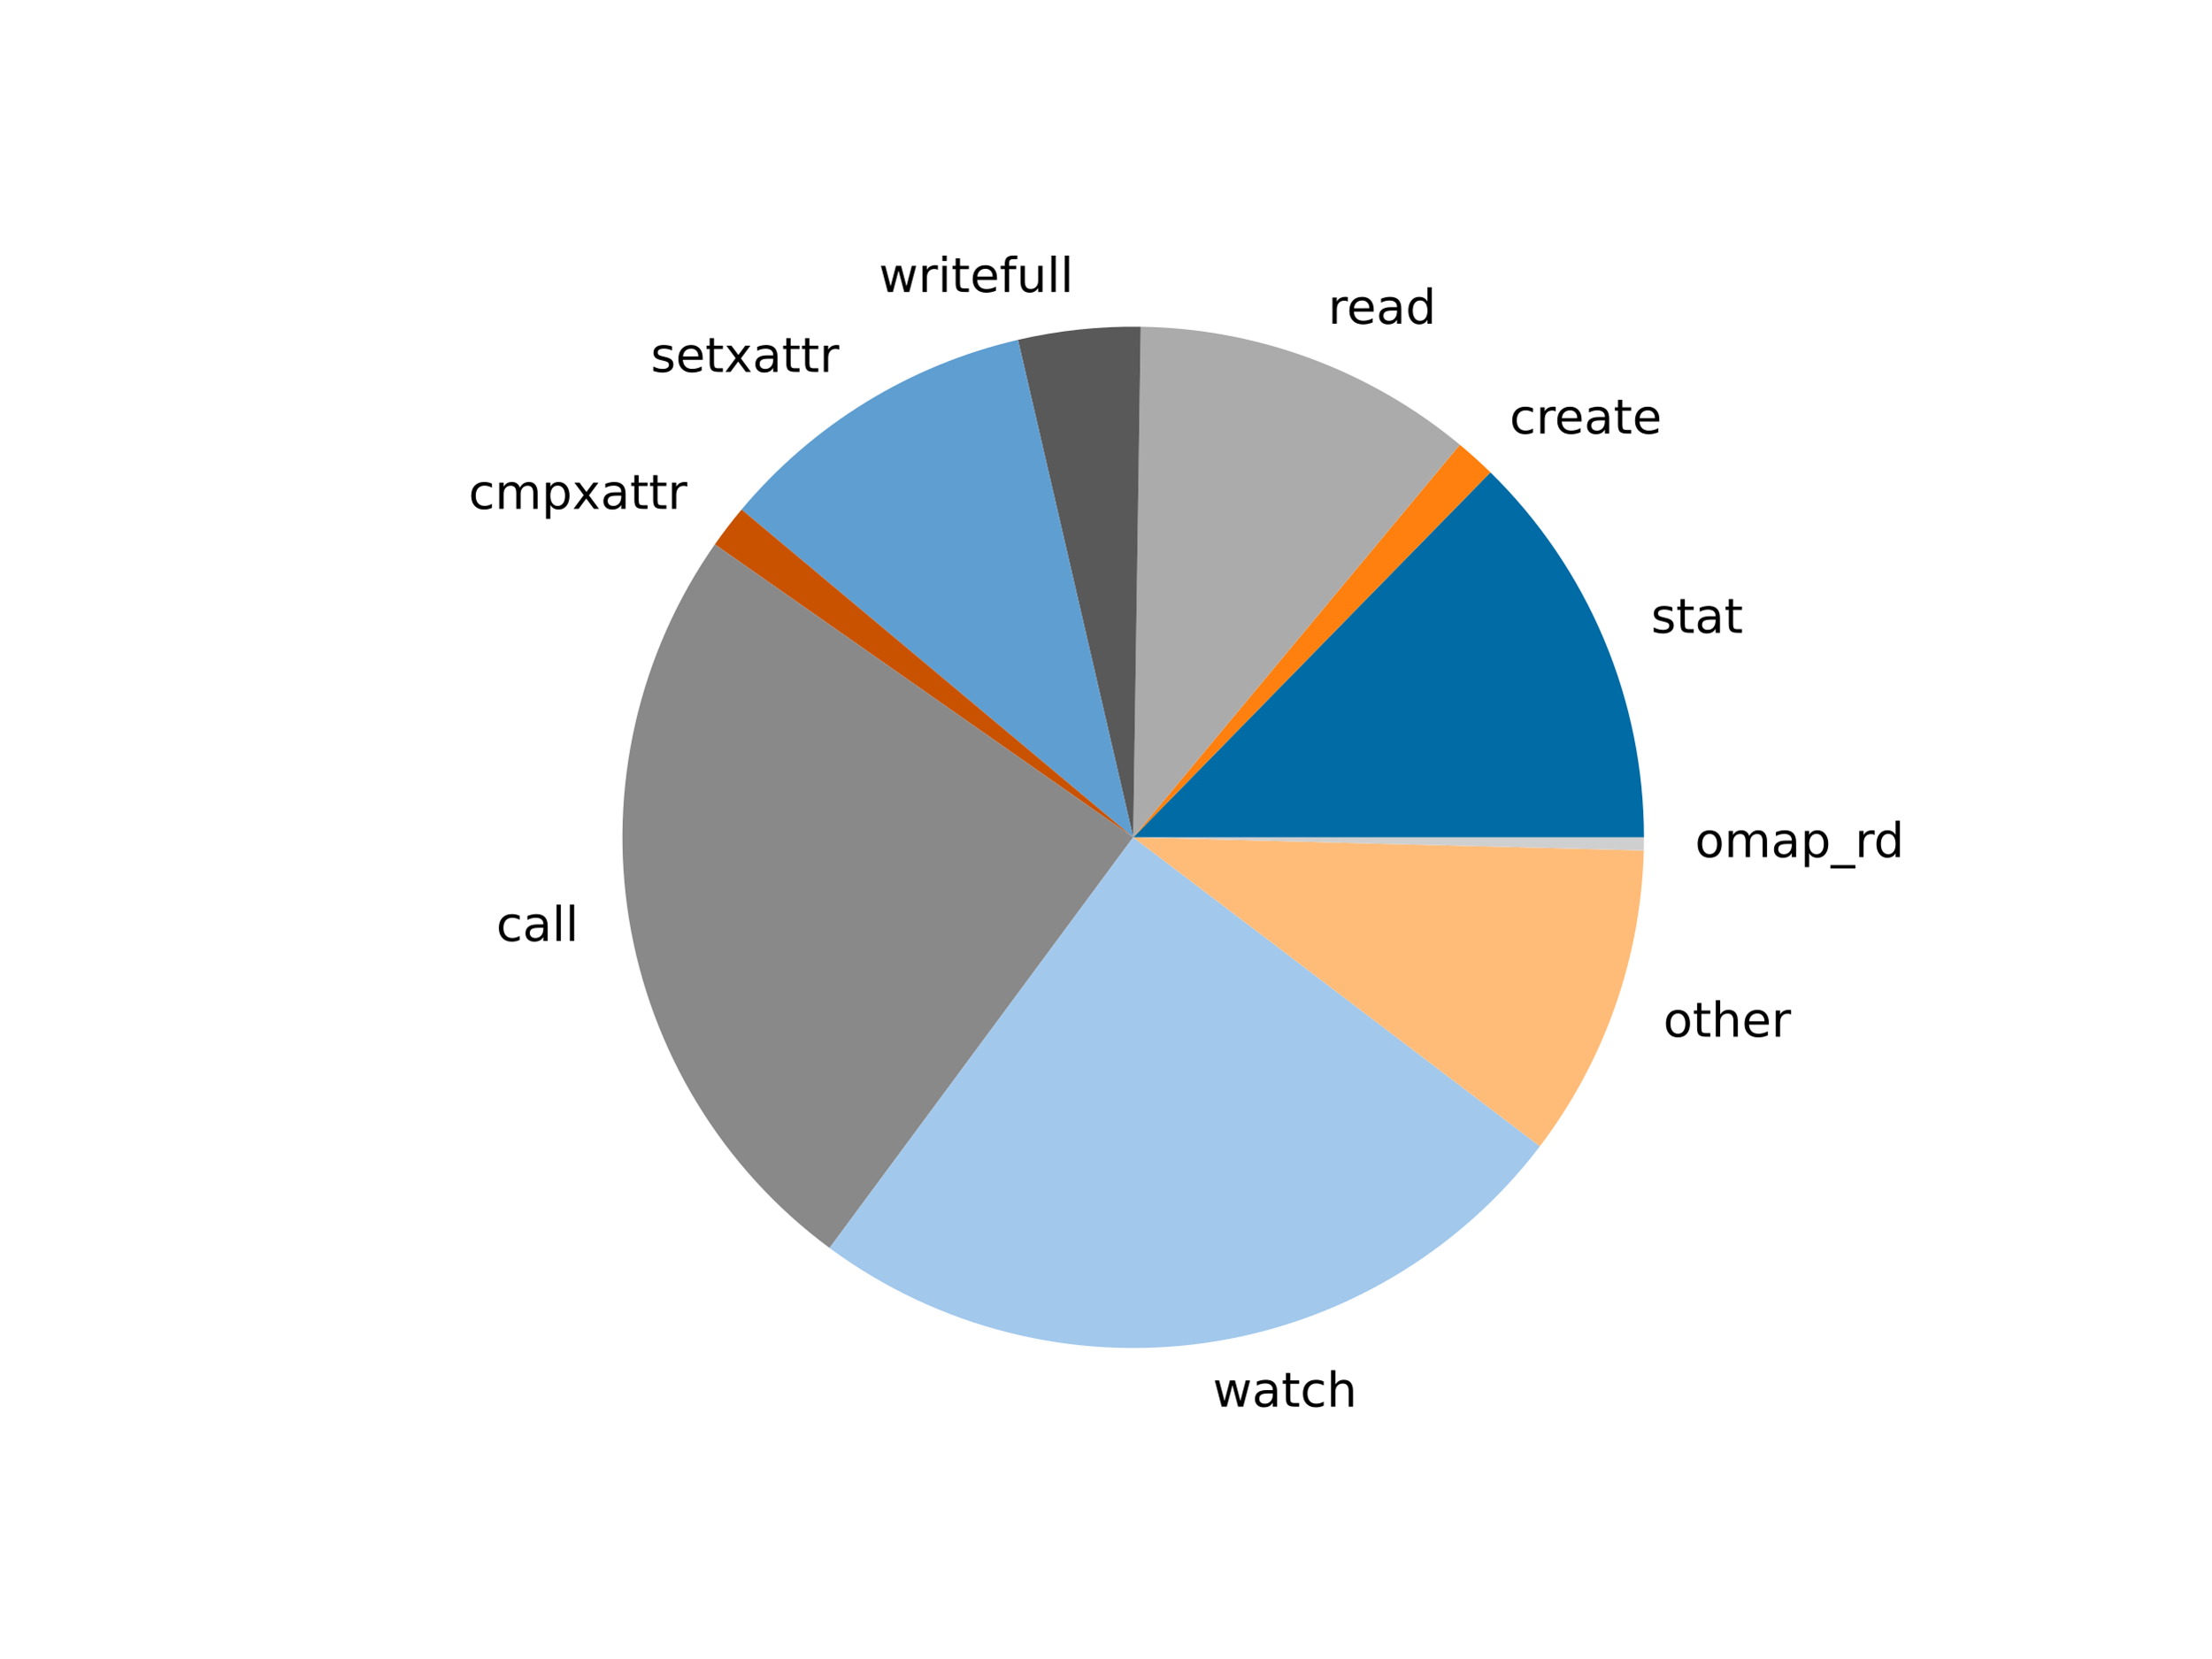
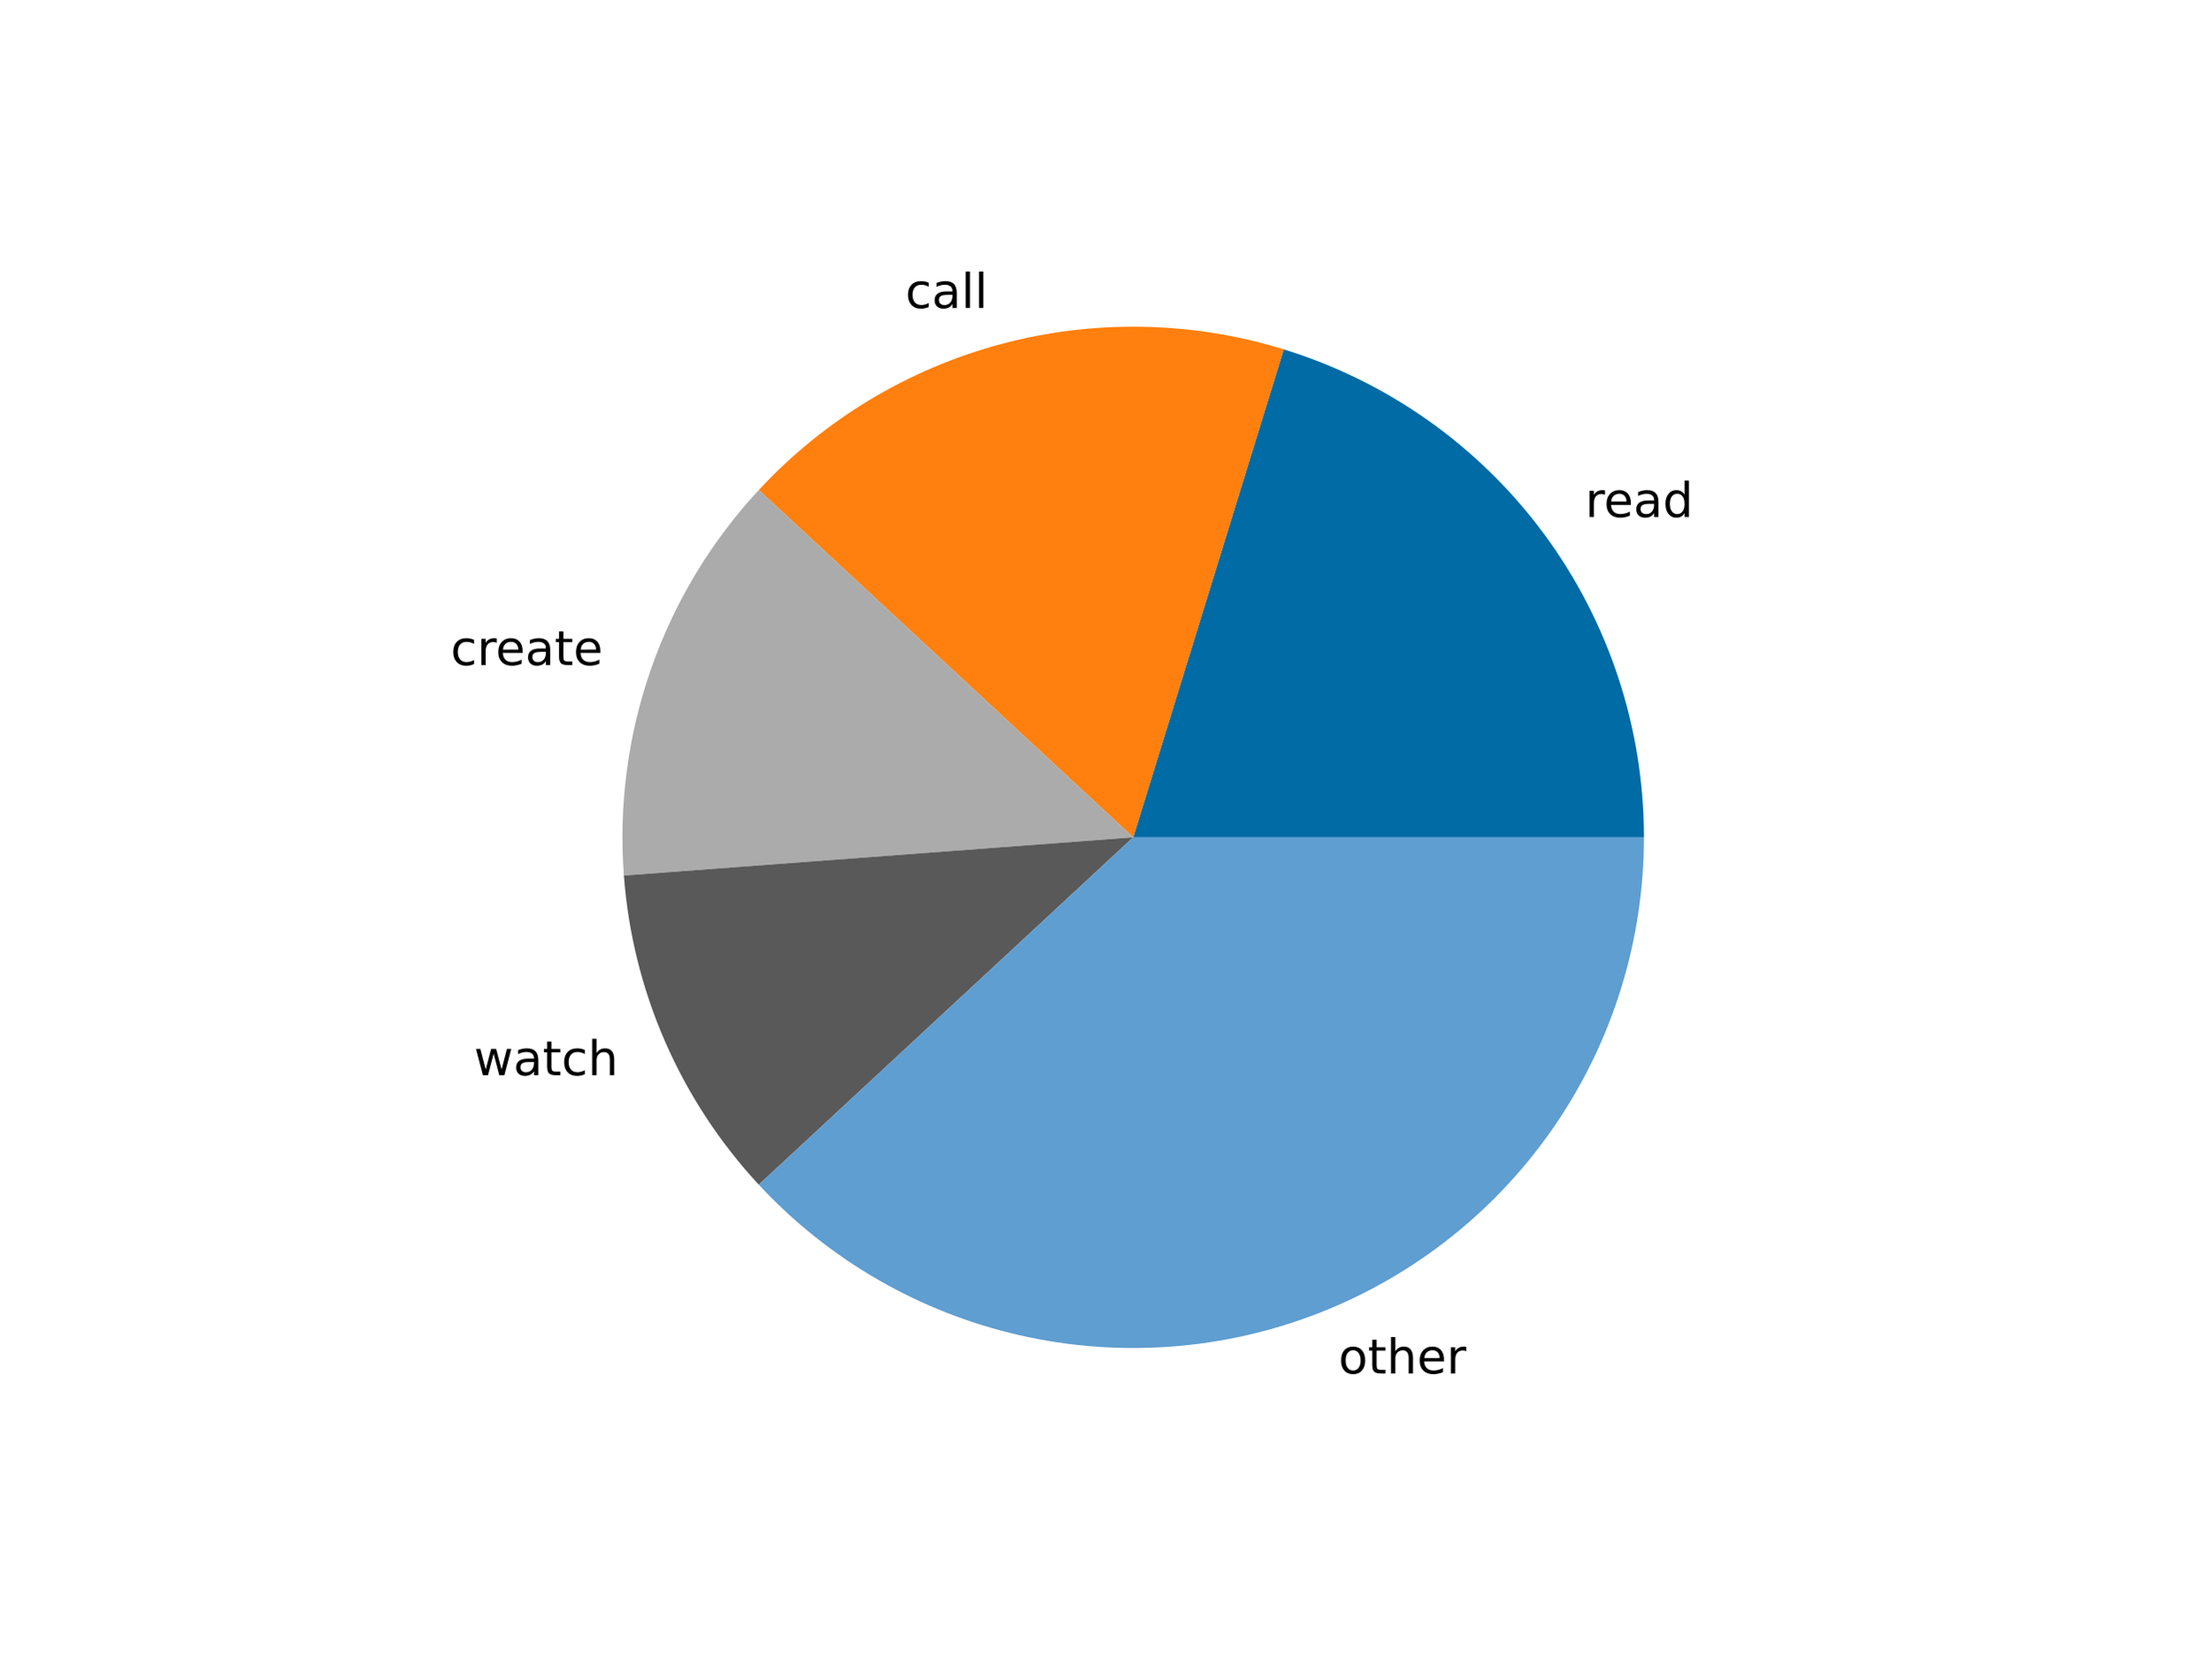
<svg xmlns="http://www.w3.org/2000/svg" xmlns:xlink="http://www.w3.org/1999/xlink" width="460.8pt" height="345.6pt" viewBox="0 0 460.8 345.6" version="1.1">
  <defs>
    <style type="text/css">*{stroke-linejoin: round; stroke-linecap: butt}</style>
  </defs>
  <g id="figure_1">
    <g id="patch_1">
      <path d="M 0 345.6 L 460.8 345.6 L 460.8 0 L 0 0 L 0 345.6 z " style="fill: none; opacity: 0" />
    </g>
    <g id="axes_1">
      <g id="patch_2">
-         <path d="M 342.605 174.528 C 342.605 160.356 339.774 146.325 334.28 133.262 C 328.786 120.198 320.738 108.362 310.609 98.45 L 236.16 174.528 z " style="fill: #006ba4" />
+         <path d="M 342.605 174.528 C 342.605 151.781 335.313 129.621 321.805 111.319 C 308.297 93.016 289.272 79.517 267.535 72.812 L 236.16 174.528 z " style="fill: #006ba4" />
      </g>
      <g id="patch_3">
-         <path d="M 310.609 98.45 C 309.585 97.448 308.54 96.466 307.476 95.506 C 306.412 94.546 305.329 93.607 304.228 92.691 L 236.16 174.528 z " style="fill: #ff800e" />
+         <path d="M 267.535 72.812 C 248.391 66.907 227.962 66.525 208.61 71.71 C 189.258 76.896 171.757 87.441 158.13 102.127 L 236.16 174.528 z " style="fill: #ff800e" />
      </g>
      <g id="patch_4">
-         <path d="M 304.228 92.691 C 294.943 84.969 284.412 78.882 273.086 74.693 C 261.76 70.504 249.803 68.273 237.728 68.095 L 236.16 174.528 z " style="fill: #ababab" />
+         <path d="M 158.13 102.127 C 148.167 112.865 140.527 125.545 135.689 139.372 C 130.85 153.198 128.918 167.875 130.013 182.483 L 236.16 174.528 z " style="fill: #ababab" />
      </g>
      <g id="patch_5">
-         <path d="M 237.728 68.095 C 233.428 68.031 229.128 68.229 224.852 68.686 C 220.576 69.142 216.332 69.858 212.143 70.828 L 236.16 174.528 z " style="fill: #595959" />
+         <path d="M 130.013 182.483 C 130.907 194.42 133.81 206.122 138.597 217.094 C 143.384 228.067 149.988 238.153 158.13 246.929 L 236.16 174.528 z " style="fill: #595959" />
      </g>
      <g id="patch_6">
-         <path d="M 212.143 70.828 C 200.95 73.42 190.251 77.808 180.46 83.82 C 170.67 89.831 161.917 97.389 154.542 106.198 L 236.16 174.528 z " style="fill: #5f9ed1" />
-       </g>
-       <g id="patch_7">
-         <path d="M 154.542 106.198 C 153.562 107.369 152.606 108.561 151.677 109.774 C 150.748 110.986 149.845 112.218 148.969 113.469 L 236.16 174.528 z " style="fill: #c85200" />
-       </g>
-       <g id="patch_8">
-         <path d="M 148.969 113.469 C 133.052 136.197 126.637 164.272 131.102 191.657 C 135.568 219.043 150.568 243.625 172.88 260.121 L 236.16 174.528 z " style="fill: #898989" />
-       </g>
-       <g id="patch_9">
-         <path d="M 172.88 260.121 C 195.378 276.754 223.551 283.864 251.248 279.898 C 278.944 275.932 303.99 261.202 320.917 238.924 L 236.16 174.528 z " style="fill: #a2c8ec" />
-       </g>
-       <g id="patch_10">
-         <path d="M 320.917 238.924 C 327.628 230.091 332.917 220.263 336.592 209.796 C 340.268 199.33 342.285 188.352 342.57 177.263 L 236.16 174.528 z " style="fill: #ffbc79" />
-       </g>
-       <g id="patch_11">
-         <path d="M 342.57 177.263 C 342.581 176.807 342.59 176.351 342.596 175.896 C 342.602 175.44 342.605 174.984 342.605 174.528 L 236.16 174.528 z " style="fill: #cfcfcf" />
+         <path d="M 158.13 246.929 C 172.679 262.608 191.621 273.544 212.474 278.304 C 233.327 283.064 255.138 281.429 275.049 273.615 C 294.959 265.8 312.06 252.163 324.109 234.49 C 336.158 216.818 342.605 195.917 342.605 174.528 L 236.16 174.528 z " style="fill: #5f9ed1" />
      </g>
      <g id="matplotlib.axis_1" />
      <g id="matplotlib.axis_2" />
      <g id="text_1">
-         <g transform="translate(344.0923 131.8945) scale(0.1 -0.1)">
+         <g transform="translate(330.3698 107.7574) scale(0.1 -0.1)">
          <defs>
-             <path id="DejaVuSans-73" d="M 2834 3397 L 2834 2853 Q 2591 2978 2328 3040 Q 2066 3103 1784 3103 Q 1356 3103 1142 2972 Q 928 2841 928 2578 Q 928 2378 1081 2264 Q 1234 2150 1697 2047 L 1894 2003 Q 2506 1872 2764 1633 Q 3022 1394 3022 966 Q 3022 478 2636 193 Q 2250 -91 1575 -91 Q 1294 -91 989 -36 Q 684 19 347 128 L 347 722 Q 666 556 975 473 Q 1284 391 1588 391 Q 1994 391 2212 530 Q 2431 669 2431 922 Q 2431 1156 2273 1281 Q 2116 1406 1581 1522 L 1381 1569 Q 847 1681 609 1914 Q 372 2147 372 2553 Q 372 3047 722 3315 Q 1072 3584 1716 3584 Q 2034 3584 2315 3537 Q 2597 3491 2834 3397 z " transform="scale(0.015625)" />
-             <path id="DejaVuSans-74" d="M 1172 4494 L 1172 3500 L 2356 3500 L 2356 3053 L 1172 3053 L 1172 1153 Q 1172 725 1289 603 Q 1406 481 1766 481 L 2356 481 L 2356 0 L 1766 0 Q 1100 0 847 248 Q 594 497 594 1153 L 594 3053 L 172 3053 L 172 3500 L 594 3500 L 594 4494 L 1172 4494 z " transform="scale(0.015625)" />
+             <path id="DejaVuSans-72" d="M 2631 2963 Q 2534 3019 2420 3045 Q 2306 3072 2169 3072 Q 1681 3072 1420 2755 Q 1159 2438 1159 1844 L 1159 0 L 581 0 L 581 3500 L 1159 3500 L 1159 2956 Q 1341 3275 1631 3429 Q 1922 3584 2338 3584 Q 2397 3584 2469 3576 Q 2541 3569 2628 3553 L 2631 2963 z " transform="scale(0.015625)" />
+             <path id="DejaVuSans-65" d="M 3597 1894 L 3597 1613 L 953 1613 Q 991 1019 1311 708 Q 1631 397 2203 397 Q 2534 397 2845 478 Q 3156 559 3463 722 L 3463 178 Q 3153 47 2828 -22 Q 2503 -91 2169 -91 Q 1331 -91 842 396 Q 353 884 353 1716 Q 353 2575 817 3079 Q 1281 3584 2069 3584 Q 2775 3584 3186 3129 Q 3597 2675 3597 1894 z M 3022 2063 Q 3016 2534 2758 2815 Q 2500 3097 2075 3097 Q 1594 3097 1305 2825 Q 1016 2553 972 2059 L 3022 2063 z " transform="scale(0.015625)" />
            <path id="DejaVuSans-61" d="M 2194 1759 Q 1497 1759 1228 1600 Q 959 1441 959 1056 Q 959 750 1161 570 Q 1363 391 1709 391 Q 2188 391 2477 730 Q 2766 1069 2766 1631 L 2766 1759 L 2194 1759 z M 3341 1997 L 3341 0 L 2766 0 L 2766 531 Q 2569 213 2275 61 Q 1981 -91 1556 -91 Q 1019 -91 701 211 Q 384 513 384 1019 Q 384 1609 779 1909 Q 1175 2209 1959 2209 L 2766 2209 L 2766 2266 Q 2766 2663 2505 2880 Q 2244 3097 1772 3097 Q 1472 3097 1187 3025 Q 903 2953 641 2809 L 641 3341 Q 956 3463 1253 3523 Q 1550 3584 1831 3584 Q 2591 3584 2966 3190 Q 3341 2797 3341 1997 z " transform="scale(0.015625)" />
+             <path id="DejaVuSans-64" d="M 2906 2969 L 2906 4863 L 3481 4863 L 3481 0 L 2906 0 L 2906 525 Q 2725 213 2448 61 Q 2172 -91 1784 -91 Q 1150 -91 751 415 Q 353 922 353 1747 Q 353 2572 751 3078 Q 1150 3584 1784 3584 Q 2172 3584 2448 3432 Q 2725 3281 2906 2969 z M 947 1747 Q 947 1113 1208 752 Q 1469 391 1925 391 Q 2381 391 2643 752 Q 2906 1113 2906 1747 Q 2906 2381 2643 2742 Q 2381 3103 1925 3103 Q 1469 3103 1208 2742 Q 947 2381 947 1747 z " transform="scale(0.015625)" />
          </defs>
-           <use xlink:href="#DejaVuSans-73" />
-           <use xlink:href="#DejaVuSans-74" x="52.1" />
-           <use xlink:href="#DejaVuSans-61" x="91.309" />
-           <use xlink:href="#DejaVuSans-74" x="152.588" />
+           <use xlink:href="#DejaVuSans-72" />
+           <use xlink:href="#DejaVuSans-65" x="38.863" />
+           <use xlink:href="#DejaVuSans-61" x="100.387" />
+           <use xlink:href="#DejaVuSans-64" x="161.666" />
        </g>
      </g>
      <g id="text_2">
-         <g transform="translate(314.608 90.36318) scale(0.1 -0.1)">
+         <g transform="translate(188.6722 64.18782) scale(0.1 -0.1)">
          <defs>
            <path id="DejaVuSans-63" d="M 3122 3366 L 3122 2828 Q 2878 2963 2633 3030 Q 2388 3097 2138 3097 Q 1578 3097 1268 2742 Q 959 2388 959 1747 Q 959 1106 1268 751 Q 1578 397 2138 397 Q 2388 397 2633 464 Q 2878 531 3122 666 L 3122 134 Q 2881 22 2623 -34 Q 2366 -91 2075 -91 Q 1284 -91 818 406 Q 353 903 353 1747 Q 353 2603 823 3093 Q 1294 3584 2113 3584 Q 2378 3584 2631 3529 Q 2884 3475 3122 3366 z " transform="scale(0.015625)" />
-             <path id="DejaVuSans-72" d="M 2631 2963 Q 2534 3019 2420 3045 Q 2306 3072 2169 3072 Q 1681 3072 1420 2755 Q 1159 2438 1159 1844 L 1159 0 L 581 0 L 581 3500 L 1159 3500 L 1159 2956 Q 1341 3275 1631 3429 Q 1922 3584 2338 3584 Q 2397 3584 2469 3576 Q 2541 3569 2628 3553 L 2631 2963 z " transform="scale(0.015625)" />
-             <path id="DejaVuSans-65" d="M 3597 1894 L 3597 1613 L 953 1613 Q 991 1019 1311 708 Q 1631 397 2203 397 Q 2534 397 2845 478 Q 3156 559 3463 722 L 3463 178 Q 3153 47 2828 -22 Q 2503 -91 2169 -91 Q 1331 -91 842 396 Q 353 884 353 1716 Q 353 2575 817 3079 Q 1281 3584 2069 3584 Q 2775 3584 3186 3129 Q 3597 2675 3597 1894 z M 3022 2063 Q 3016 2534 2758 2815 Q 2500 3097 2075 3097 Q 1594 3097 1305 2825 Q 1016 2553 972 2059 L 3022 2063 z " transform="scale(0.015625)" />
+             <path id="DejaVuSans-6c" d="M 603 4863 L 1178 4863 L 1178 0 L 603 0 L 603 4863 z " transform="scale(0.015625)" />
+           </defs>
+           <use xlink:href="#DejaVuSans-63" />
+           <use xlink:href="#DejaVuSans-61" x="54.98" />
+           <use xlink:href="#DejaVuSans-6c" x="116.26" />
+           <use xlink:href="#DejaVuSans-6c" x="144.043" />
+         </g>
+       </g>
+       <g id="text_3">
+         <g transform="translate(93.90232 138.6152) scale(0.1 -0.1)">
+           <defs>
+             <path id="DejaVuSans-74" d="M 1172 4494 L 1172 3500 L 2356 3500 L 2356 3053 L 1172 3053 L 1172 1153 Q 1172 725 1289 603 Q 1406 481 1766 481 L 2356 481 L 2356 0 L 1766 0 Q 1100 0 847 248 Q 594 497 594 1153 L 594 3053 L 172 3053 L 172 3500 L 594 3500 L 594 4494 L 1172 4494 z " transform="scale(0.015625)" />
          </defs>
          <use xlink:href="#DejaVuSans-63" />
          <use xlink:href="#DejaVuSans-72" x="54.98" />
          <use xlink:href="#DejaVuSans-65" x="93.844" />
          <use xlink:href="#DejaVuSans-61" x="155.367" />
          <use xlink:href="#DejaVuSans-74" x="216.646" />
          <use xlink:href="#DejaVuSans-65" x="255.855" />
        </g>
      </g>
-       <g id="text_3">
-         <g transform="translate(276.7784 67.46914) scale(0.1 -0.1)">
-           <defs>
-             <path id="DejaVuSans-64" d="M 2906 2969 L 2906 4863 L 3481 4863 L 3481 0 L 2906 0 L 2906 525 Q 2725 213 2448 61 Q 2172 -91 1784 -91 Q 1150 -91 751 415 Q 353 922 353 1747 Q 353 2572 751 3078 Q 1150 3584 1784 3584 Q 2172 3584 2448 3432 Q 2725 3281 2906 2969 z M 947 1747 Q 947 1113 1208 752 Q 1469 391 1925 391 Q 2381 391 2643 752 Q 2906 1113 2906 1747 Q 2906 2381 2643 2742 Q 2381 3103 1925 3103 Q 1469 3103 1208 2742 Q 947 2381 947 1747 z " transform="scale(0.015625)" />
-           </defs>
-           <use xlink:href="#DejaVuSans-72" />
-           <use xlink:href="#DejaVuSans-65" x="38.863" />
-           <use xlink:href="#DejaVuSans-61" x="100.387" />
-           <use xlink:href="#DejaVuSans-64" x="161.666" />
-         </g>
-       </g>
      <g id="text_4">
-         <g transform="translate(183.1668 60.86064) scale(0.1 -0.1)">
+         <g transform="translate(98.77789 224.1105) scale(0.1 -0.1)">
          <defs>
            <path id="DejaVuSans-77" d="M 269 3500 L 844 3500 L 1563 769 L 2278 3500 L 2956 3500 L 3675 769 L 4391 3500 L 4966 3500 L 4050 0 L 3372 0 L 2619 2869 L 1863 0 L 1184 0 L 269 3500 z " transform="scale(0.015625)" />
-             <path id="DejaVuSans-69" d="M 603 3500 L 1178 3500 L 1178 0 L 603 0 L 603 3500 z M 603 4863 L 1178 4863 L 1178 4134 L 603 4134 L 603 4863 z " transform="scale(0.015625)" />
-             <path id="DejaVuSans-66" d="M 2375 4863 L 2375 4384 L 1825 4384 Q 1516 4384 1395 4259 Q 1275 4134 1275 3809 L 1275 3500 L 2222 3500 L 2222 3053 L 1275 3053 L 1275 0 L 697 0 L 697 3053 L 147 3053 L 147 3500 L 697 3500 L 697 3744 Q 697 4328 969 4595 Q 1241 4863 1831 4863 L 2375 4863 z " transform="scale(0.015625)" />
-             <path id="DejaVuSans-75" d="M 544 1381 L 544 3500 L 1119 3500 L 1119 1403 Q 1119 906 1312 657 Q 1506 409 1894 409 Q 2359 409 2629 706 Q 2900 1003 2900 1516 L 2900 3500 L 3475 3500 L 3475 0 L 2900 0 L 2900 538 Q 2691 219 2414 64 Q 2138 -91 1772 -91 Q 1169 -91 856 284 Q 544 659 544 1381 z M 1991 3584 L 1991 3584 z " transform="scale(0.015625)" />
-             <path id="DejaVuSans-6c" d="M 603 4863 L 1178 4863 L 1178 0 L 603 0 L 603 4863 z " transform="scale(0.015625)" />
-           </defs>
-           <use xlink:href="#DejaVuSans-77" />
-           <use xlink:href="#DejaVuSans-72" x="81.787" />
-           <use xlink:href="#DejaVuSans-69" x="122.9" />
-           <use xlink:href="#DejaVuSans-74" x="150.684" />
-           <use xlink:href="#DejaVuSans-65" x="189.893" />
-           <use xlink:href="#DejaVuSans-66" x="251.416" />
-           <use xlink:href="#DejaVuSans-75" x="286.621" />
-           <use xlink:href="#DejaVuSans-6c" x="350" />
-           <use xlink:href="#DejaVuSans-6c" x="377.783" />
-         </g>
-       </g>
-       <g id="text_5">
-         <g transform="translate(135.609 77.50803) scale(0.1 -0.1)">
-           <defs>
-             <path id="DejaVuSans-78" d="M 3513 3500 L 2247 1797 L 3578 0 L 2900 0 L 1881 1375 L 863 0 L 184 0 L 1544 1831 L 300 3500 L 978 3500 L 1906 2253 L 2834 3500 L 3513 3500 z " transform="scale(0.015625)" />
-           </defs>
-           <use xlink:href="#DejaVuSans-73" />
-           <use xlink:href="#DejaVuSans-65" x="52.1" />
-           <use xlink:href="#DejaVuSans-74" x="113.623" />
-           <use xlink:href="#DejaVuSans-78" x="152.832" />
-           <use xlink:href="#DejaVuSans-61" x="212.012" />
-           <use xlink:href="#DejaVuSans-74" x="273.291" />
-           <use xlink:href="#DejaVuSans-74" x="312.5" />
-           <use xlink:href="#DejaVuSans-72" x="351.709" />
-         </g>
-       </g>
-       <g id="text_6">
-         <g transform="translate(97.64286 106.0575) scale(0.1 -0.1)">
-           <defs>
-             <path id="DejaVuSans-6d" d="M 3328 2828 Q 3544 3216 3844 3400 Q 4144 3584 4550 3584 Q 5097 3584 5394 3201 Q 5691 2819 5691 2113 L 5691 0 L 5113 0 L 5113 2094 Q 5113 2597 4934 2840 Q 4756 3084 4391 3084 Q 3944 3084 3684 2787 Q 3425 2491 3425 1978 L 3425 0 L 2847 0 L 2847 2094 Q 2847 2600 2669 2842 Q 2491 3084 2119 3084 Q 1678 3084 1418 2786 Q 1159 2488 1159 1978 L 1159 0 L 581 0 L 581 3500 L 1159 3500 L 1159 2956 Q 1356 3278 1631 3431 Q 1906 3584 2284 3584 Q 2666 3584 2933 3390 Q 3200 3197 3328 2828 z " transform="scale(0.015625)" />
-             <path id="DejaVuSans-70" d="M 1159 525 L 1159 -1331 L 581 -1331 L 581 3500 L 1159 3500 L 1159 2969 Q 1341 3281 1617 3432 Q 1894 3584 2278 3584 Q 2916 3584 3314 3078 Q 3713 2572 3713 1747 Q 3713 922 3314 415 Q 2916 -91 2278 -91 Q 1894 -91 1617 61 Q 1341 213 1159 525 z M 3116 1747 Q 3116 2381 2855 2742 Q 2594 3103 2138 3103 Q 1681 3103 1420 2742 Q 1159 2381 1159 1747 Q 1159 1113 1420 752 Q 1681 391 2138 391 Q 2594 391 2855 752 Q 3116 1113 3116 1747 z " transform="scale(0.015625)" />
-           </defs>
-           <use xlink:href="#DejaVuSans-63" />
-           <use xlink:href="#DejaVuSans-6d" x="54.98" />
-           <use xlink:href="#DejaVuSans-70" x="152.393" />
-           <use xlink:href="#DejaVuSans-78" x="215.869" />
-           <use xlink:href="#DejaVuSans-61" x="275.049" />
-           <use xlink:href="#DejaVuSans-74" x="336.328" />
-           <use xlink:href="#DejaVuSans-74" x="375.537" />
-           <use xlink:href="#DejaVuSans-72" x="414.746" />
-         </g>
-       </g>
-       <g id="text_7">
-         <g transform="translate(103.4139 196.1295) scale(0.1 -0.1)">
-           <use xlink:href="#DejaVuSans-63" />
-           <use xlink:href="#DejaVuSans-61" x="54.98" />
-           <use xlink:href="#DejaVuSans-6c" x="116.26" />
-           <use xlink:href="#DejaVuSans-6c" x="144.043" />
-         </g>
-       </g>
-       <g id="text_8">
-         <g transform="translate(252.7563 293.1945) scale(0.1 -0.1)">
-           <defs>
            <path id="DejaVuSans-68" d="M 3513 2113 L 3513 0 L 2938 0 L 2938 2094 Q 2938 2591 2744 2837 Q 2550 3084 2163 3084 Q 1697 3084 1428 2787 Q 1159 2491 1159 1978 L 1159 0 L 581 0 L 581 4863 L 1159 4863 L 1159 2956 Q 1366 3272 1645 3428 Q 1925 3584 2291 3584 Q 2894 3584 3203 3211 Q 3513 2838 3513 2113 z " transform="scale(0.015625)" />
          </defs>
          <use xlink:href="#DejaVuSans-77" />
          <use xlink:href="#DejaVuSans-61" x="81.787" />
          <use xlink:href="#DejaVuSans-74" x="143.066" />
          <use xlink:href="#DejaVuSans-63" x="182.275" />
          <use xlink:href="#DejaVuSans-68" x="237.256" />
        </g>
      </g>
-       <g id="text_9">
-         <g transform="translate(346.6356 216.0824) scale(0.1 -0.1)">
+       <g id="text_5">
+         <g transform="translate(278.9375 286.2827) scale(0.1 -0.1)">
          <defs>
            <path id="DejaVuSans-6f" d="M 1959 3097 Q 1497 3097 1228 2736 Q 959 2375 959 1747 Q 959 1119 1226 758 Q 1494 397 1959 397 Q 2419 397 2687 759 Q 2956 1122 2956 1747 Q 2956 2369 2687 2733 Q 2419 3097 1959 3097 z M 1959 3584 Q 2709 3584 3137 3096 Q 3566 2609 3566 1747 Q 3566 888 3137 398 Q 2709 -91 1959 -91 Q 1206 -91 779 398 Q 353 888 353 1747 Q 353 2609 779 3096 Q 1206 3584 1959 3584 z " transform="scale(0.015625)" />
          </defs>
          <use xlink:href="#DejaVuSans-6f" />
          <use xlink:href="#DejaVuSans-74" x="61.182" />
          <use xlink:href="#DejaVuSans-68" x="100.391" />
          <use xlink:href="#DejaVuSans-65" x="163.77" />
          <use xlink:href="#DejaVuSans-72" x="225.293" />
        </g>
      </g>
-       <g id="text_10">
-         <g transform="translate(353.2396 178.6526) scale(0.1 -0.1)">
-           <defs>
-             <path id="DejaVuSans-5f" d="M 3263 -1063 L 3263 -1509 L -63 -1509 L -63 -1063 L 3263 -1063 z " transform="scale(0.015625)" />
-           </defs>
-           <use xlink:href="#DejaVuSans-6f" />
-           <use xlink:href="#DejaVuSans-6d" x="61.182" />
-           <use xlink:href="#DejaVuSans-61" x="158.594" />
-           <use xlink:href="#DejaVuSans-70" x="219.873" />
-           <use xlink:href="#DejaVuSans-5f" x="283.35" />
-           <use xlink:href="#DejaVuSans-72" x="333.35" />
-           <use xlink:href="#DejaVuSans-64" x="372.713" />
-         </g>
-       </g>
    </g>
  </g>
</svg>
